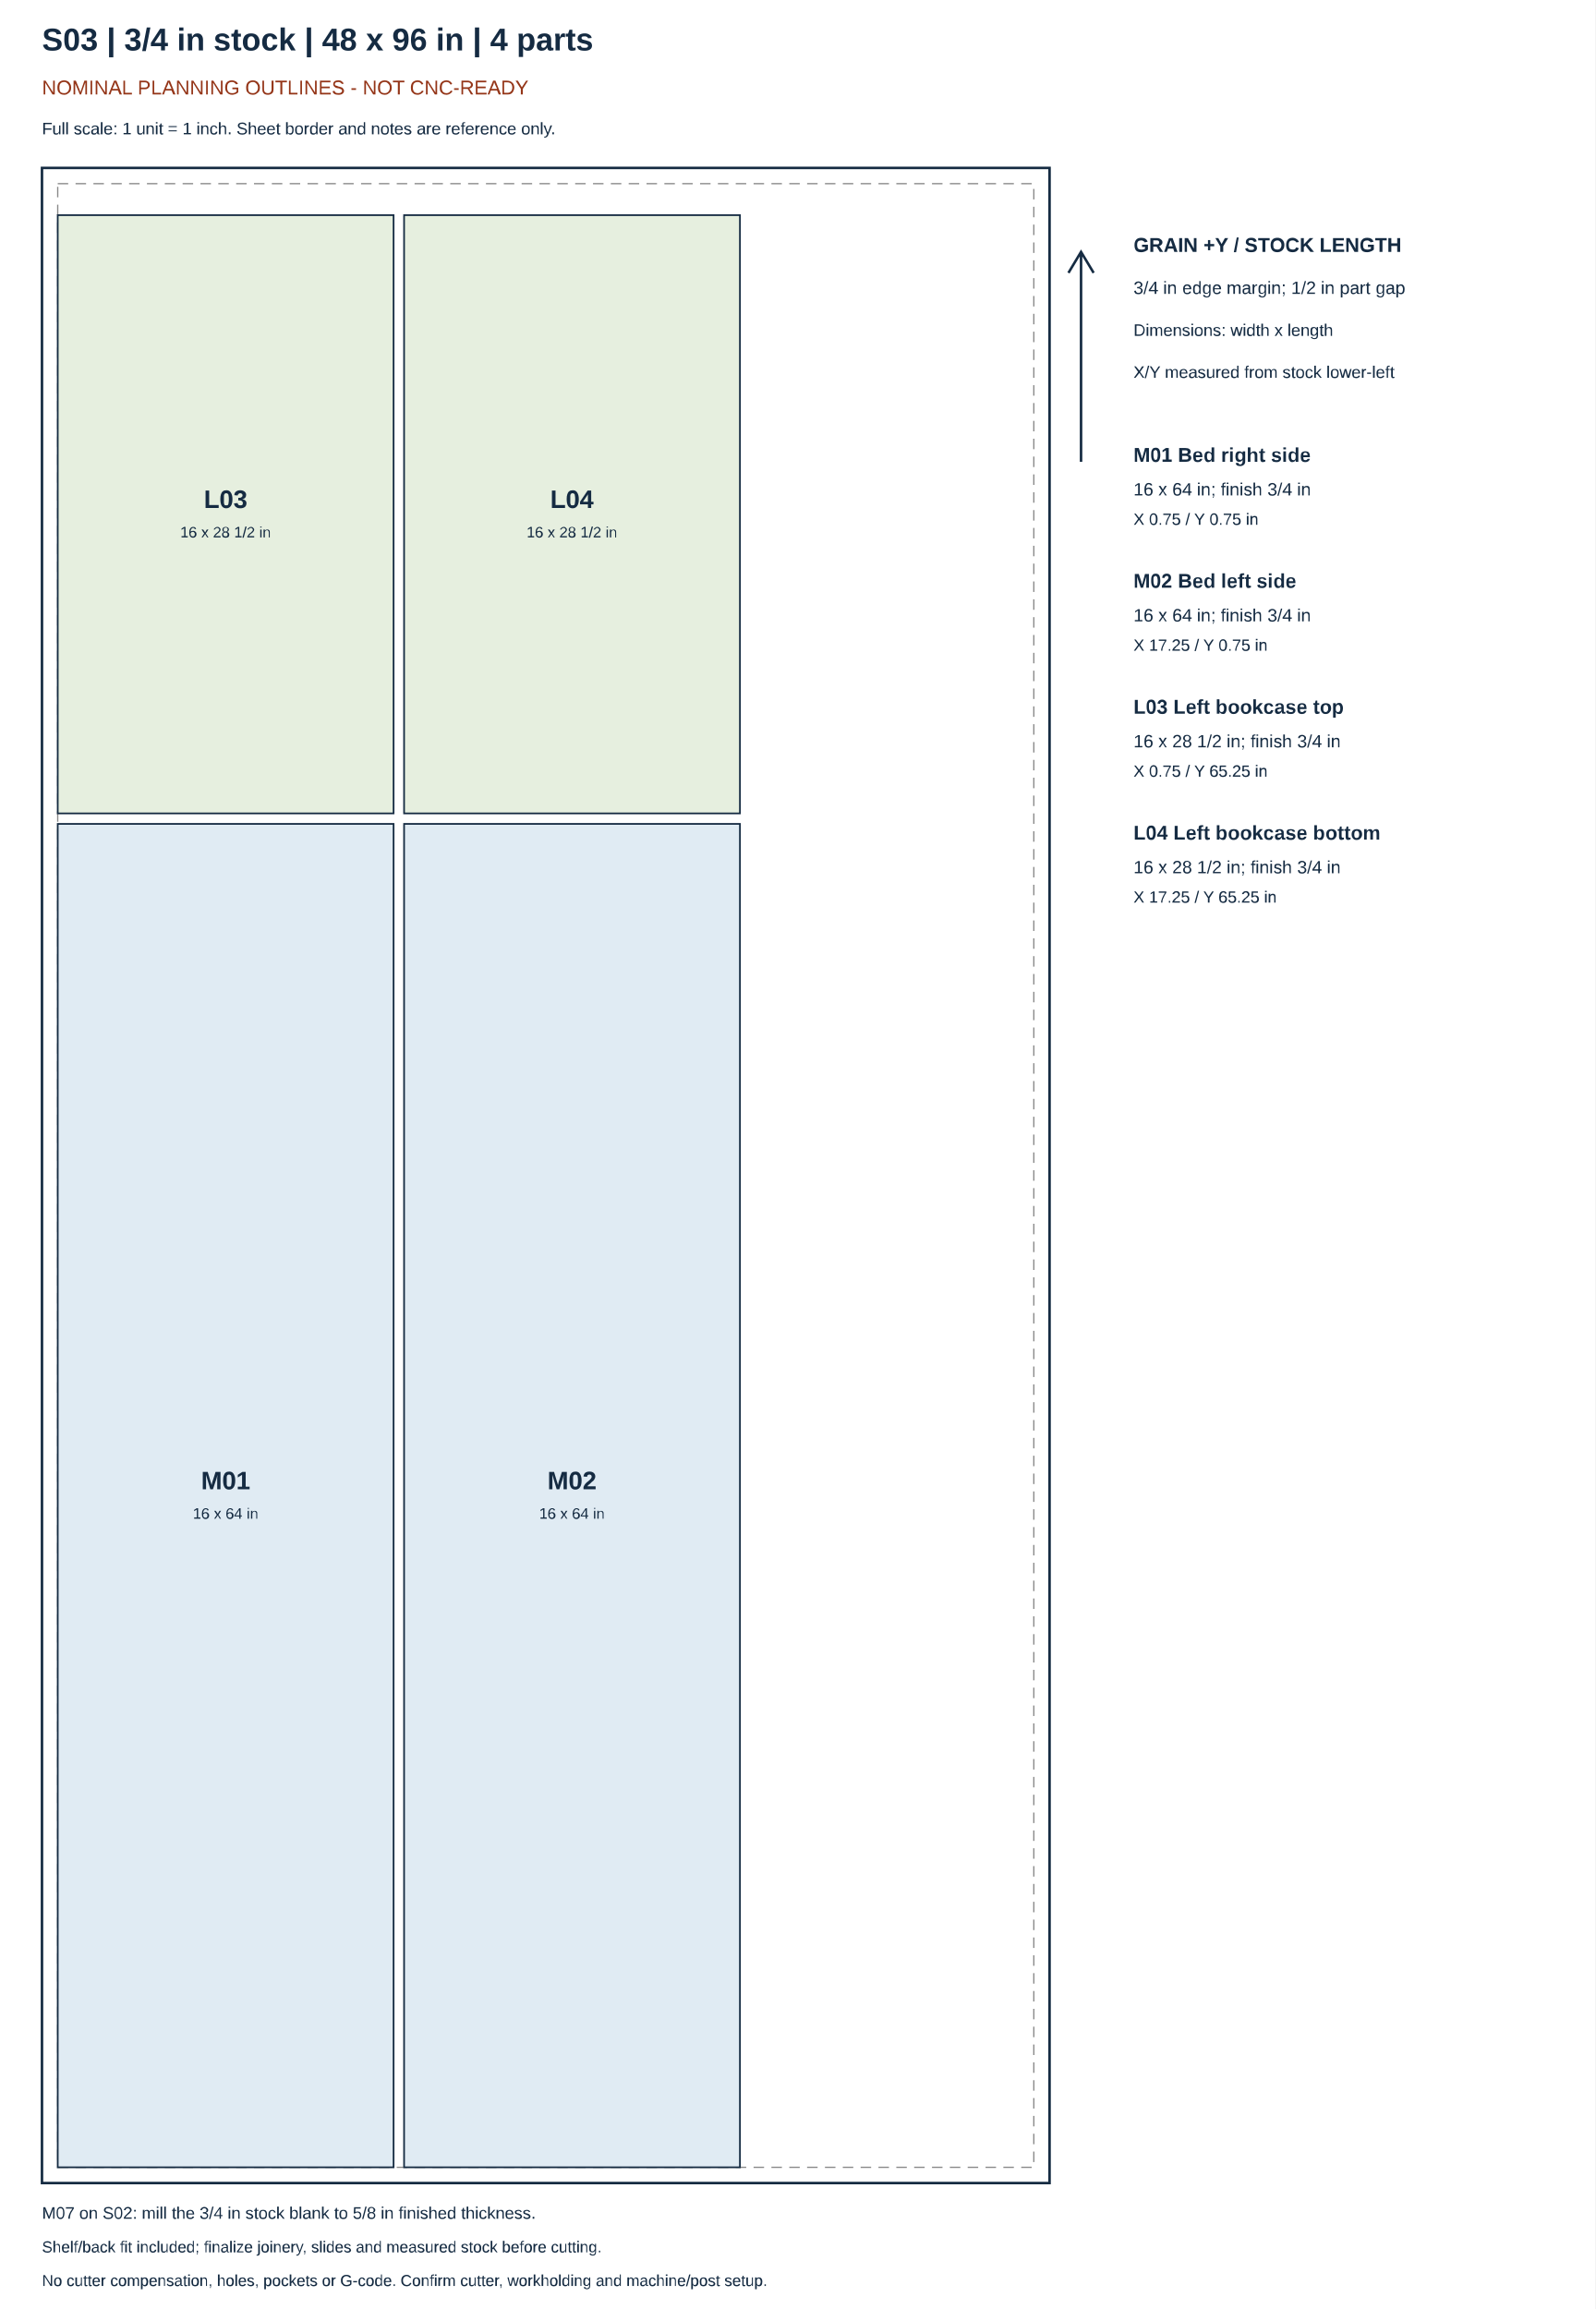
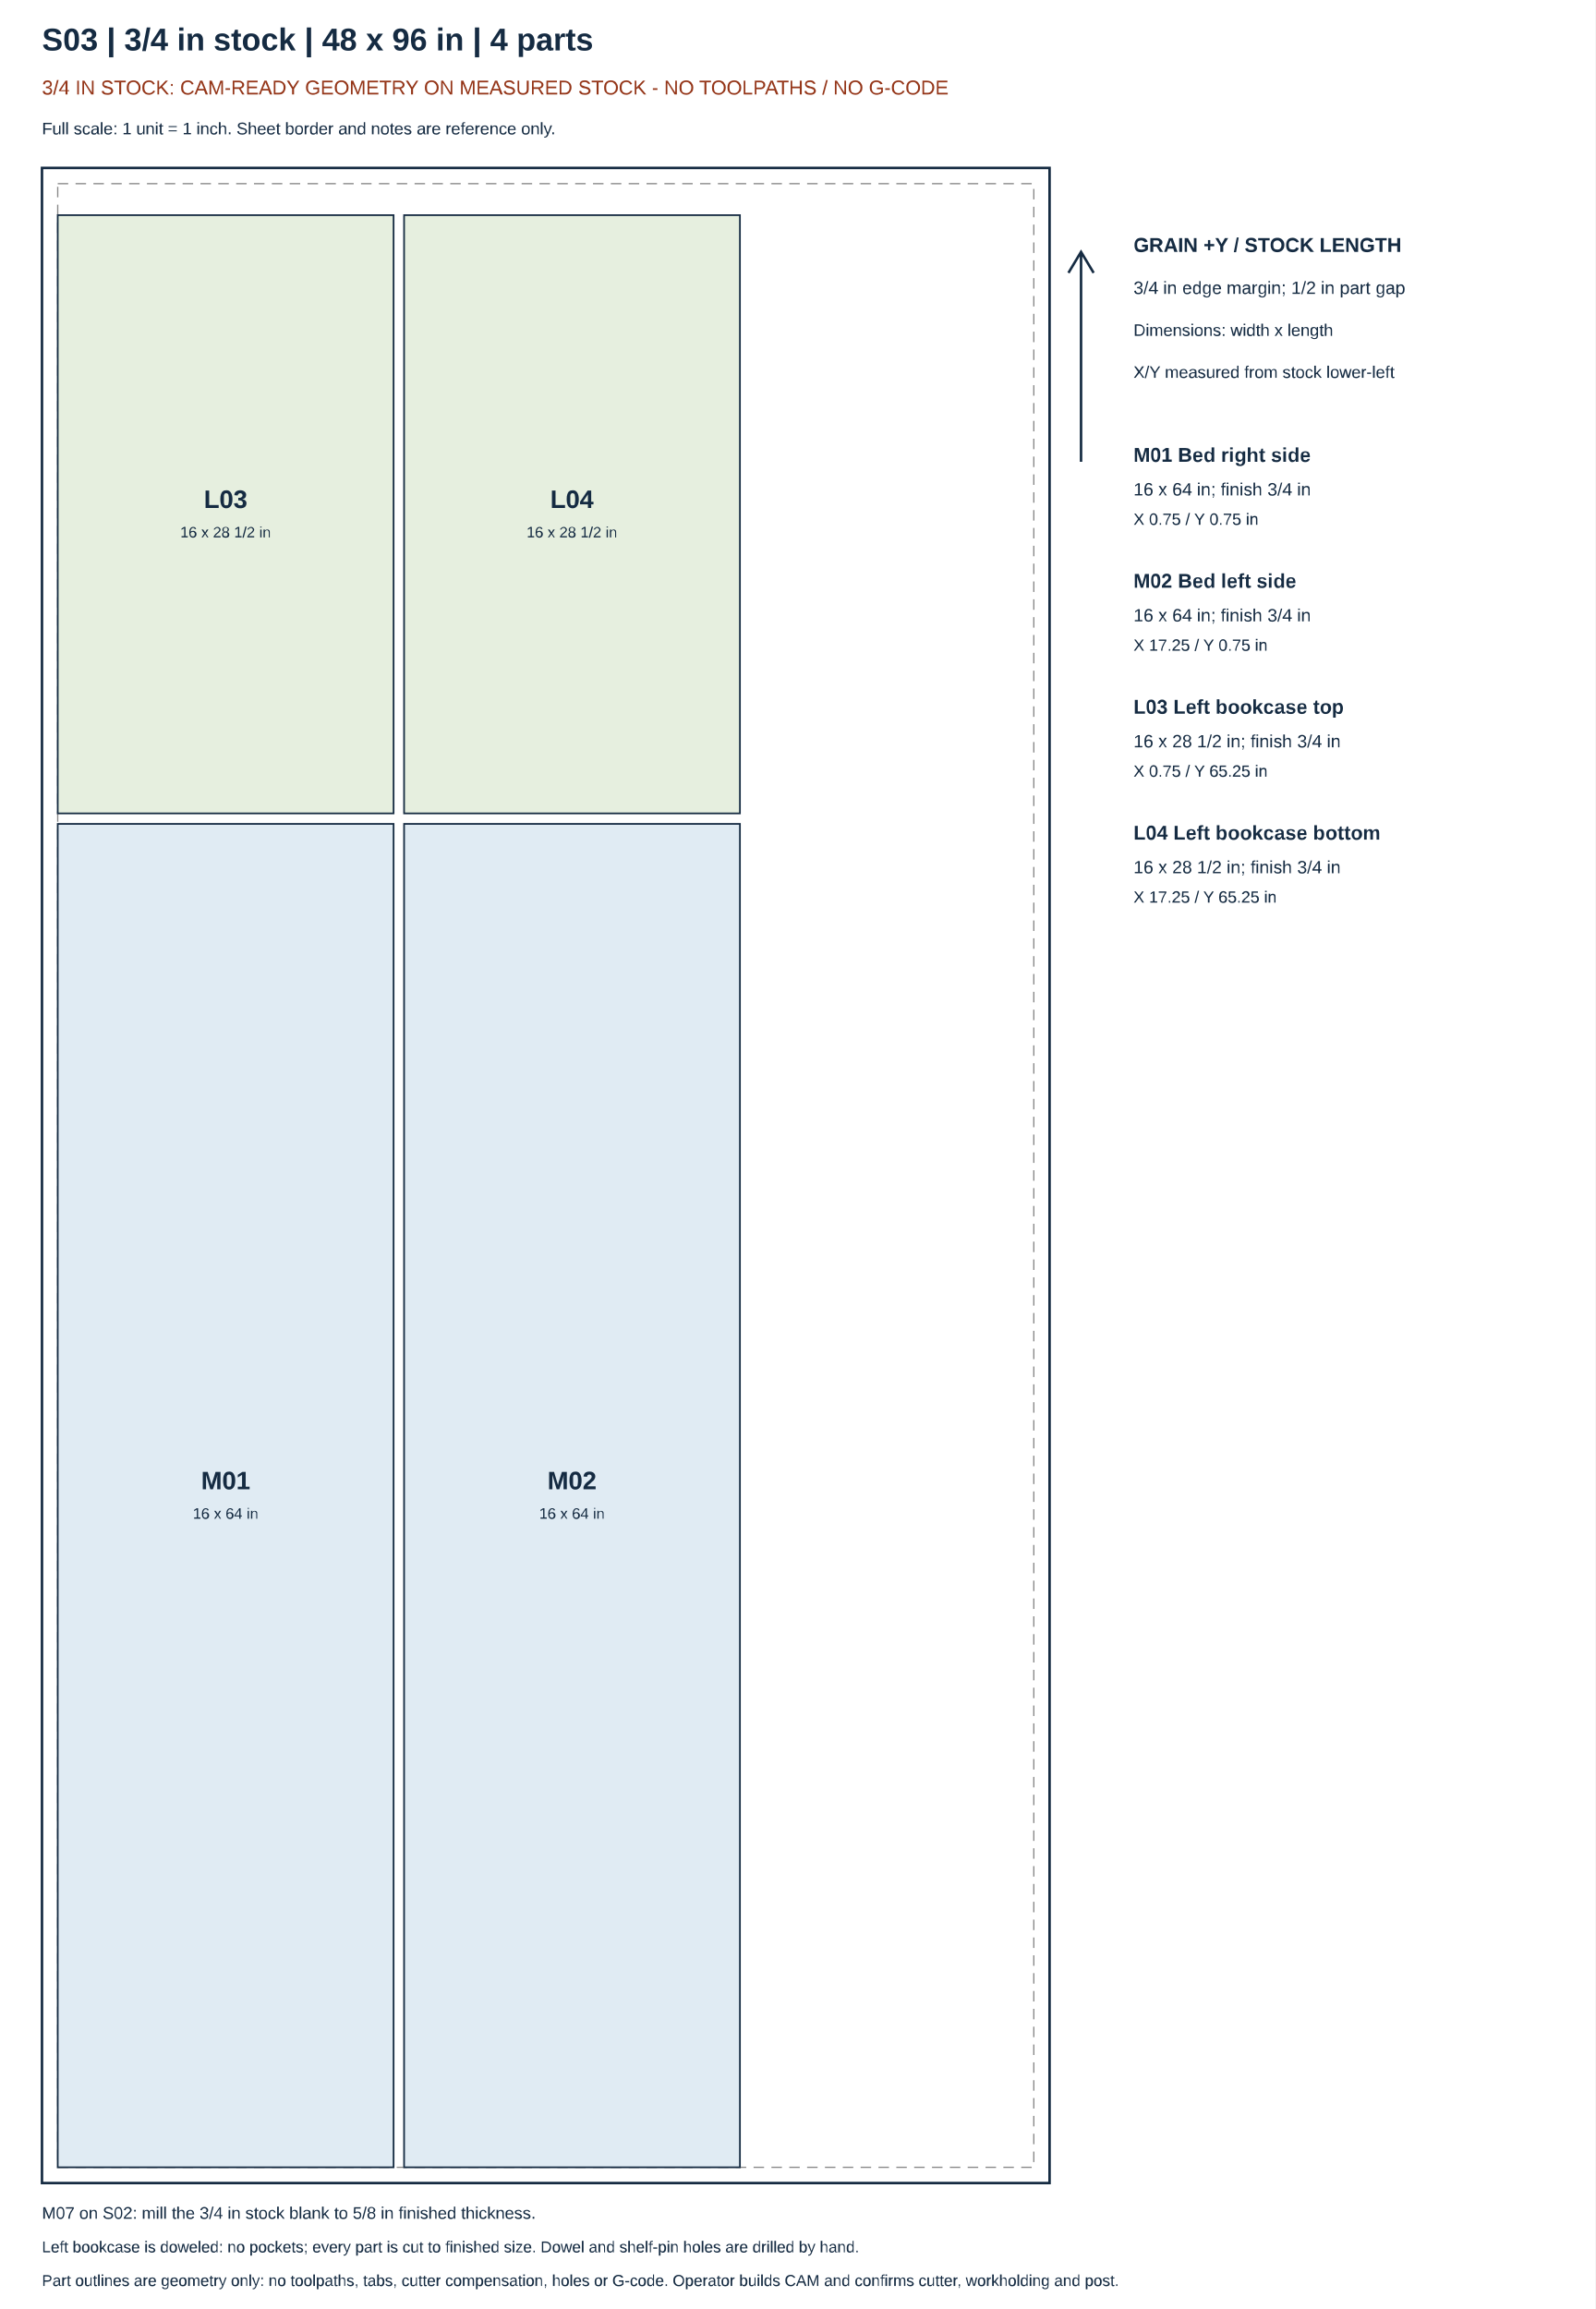
<svg xmlns="http://www.w3.org/2000/svg" width="76in" height="110in" viewBox="-2 -8 76 110">
  <rect x="-2" y="-8" width="100%" height="100%" fill="white" />
  <g font-family="Arial, sans-serif" fill="#152b42">
    <text x="0" y="-5.6" font-size="1.5" font-weight="bold">S03 | 3/4 in stock | 48 x 96 in | 4 parts</text>
-     <text x="0" y="-3.5" font-size="0.95" fill="#943518">NOMINAL PLANNING OUTLINES - NOT CNC-READY</text>
+     <text x="0" y="-3.5" font-size="0.95" fill="#943518">3/4 IN STOCK: CAM-READY GEOMETRY ON MEASURED STOCK - NO TOOLPATHS / NO G-CODE</text>
    <text x="0" y="-1.6" font-size="0.8">Full scale: 1 unit = 1 inch. Sheet border and notes are reference only.</text>
    <g id="STOCK_REFERENCE">
      <rect x="0" y="0" width="48" height="96" fill="none" stroke="#152b42" stroke-width="0.12" />
    </g>
    <g id="MARGIN_REFERENCE">
      <rect x="0.75" y="0.75" width="46.5" height="94.5" fill="none" stroke="#888" stroke-width="0.06" stroke-dasharray="0.5 0.35" />
    </g>
    <g id="PART_OUTLINES" stroke="#152b42" stroke-width="0.08">
      <rect id="M01" x="0.75" y="31.25" width="16.0" height="64.0" fill="#e0ebf3" />
      <rect id="M02" x="17.25" y="31.25" width="16.0" height="64.0" fill="#e0ebf3" />
      <rect id="L03" x="0.75" y="2.25" width="16.0" height="28.5" fill="#e6efdf" />
      <rect id="L04" x="17.25" y="2.25" width="16.0" height="28.5" fill="#e6efdf" />
    </g>
    <g id="LABELS" text-anchor="middle">
      <g>
        <text x="8.75" y="62.95" font-size="1.2" font-weight="bold">M01</text>
        <text x="8.75" y="64.35" font-size="0.72">16 x 64 in</text>
      </g>
      <g>
        <text x="25.25" y="62.95" font-size="1.2" font-weight="bold">M02</text>
        <text x="25.25" y="64.35" font-size="0.72">16 x 64 in</text>
      </g>
      <g>
        <text x="8.75" y="16.2" font-size="1.2" font-weight="bold">L03</text>
        <text x="8.75" y="17.6" font-size="0.72">16 x 28 1/2 in</text>
      </g>
      <g>
        <text x="25.25" y="16.2" font-size="1.2" font-weight="bold">L04</text>
        <text x="25.25" y="17.6" font-size="0.72">16 x 28 1/2 in</text>
      </g>
    </g>
    <g id="GRAIN_REFERENCE" stroke="#152b42" stroke-width="0.12" fill="none">
      <path d="M 49.5 14 V 4 M 48.9 5 L 49.5 4 L 50.1 5" />
    </g>
    <text x="52" y="4" font-size="0.95" font-weight="bold">GRAIN +Y / STOCK LENGTH</text>
    <text x="52" y="6" font-size="0.85">3/4 in edge margin; 1/2 in part gap</text>
    <text x="52" y="8" font-size="0.8">Dimensions: width x length</text>
    <text x="52" y="10" font-size="0.8">X/Y measured from stock lower-left</text>
    <text x="52" y="14" font-size="0.95" font-weight="bold">M01  Bed right side</text>
    <text x="52" y="15.6" font-size="0.85">16 x 64 in; finish 3/4 in</text>
    <text x="52" y="17" font-size="0.78">X 0.75 / Y 0.75 in</text>
    <text x="52" y="20" font-size="0.95" font-weight="bold">M02  Bed left side</text>
    <text x="52" y="21.6" font-size="0.85">16 x 64 in; finish 3/4 in</text>
    <text x="52" y="23" font-size="0.78">X 17.25 / Y 0.75 in</text>
    <text x="52" y="26" font-size="0.95" font-weight="bold">L03  Left bookcase top</text>
    <text x="52" y="27.6" font-size="0.85">16 x 28 1/2 in; finish 3/4 in</text>
    <text x="52" y="29" font-size="0.78">X 0.75 / Y 65.25 in</text>
    <text x="52" y="32" font-size="0.95" font-weight="bold">L04  Left bookcase bottom</text>
    <text x="52" y="33.6" font-size="0.85">16 x 28 1/2 in; finish 3/4 in</text>
    <text x="52" y="35" font-size="0.78">X 17.25 / Y 65.25 in</text>
    <text x="0" y="97.7" font-size="0.8">M07 on S02: mill the 3/4 in stock blank to 5/8 in finished thickness.</text>
-     <text x="0" y="99.3" font-size="0.75">Shelf/back fit included; finalize joinery, slides and measured stock before cutting.</text>
-     <text x="0" y="100.9" font-size="0.75">No cutter compensation, holes, pockets or G-code. Confirm cutter, workholding and machine/post setup.</text>
+     <text x="0" y="99.3" font-size="0.75">Left bookcase is doweled: no pockets; every part is cut to finished size. Dowel and shelf-pin holes are drilled by hand.</text>
+     <text x="0" y="100.9" font-size="0.75">Part outlines are geometry only: no toolpaths, tabs, cutter compensation, holes or G-code. Operator builds CAM and confirms cutter, workholding and post.</text>
  </g>
</svg>
